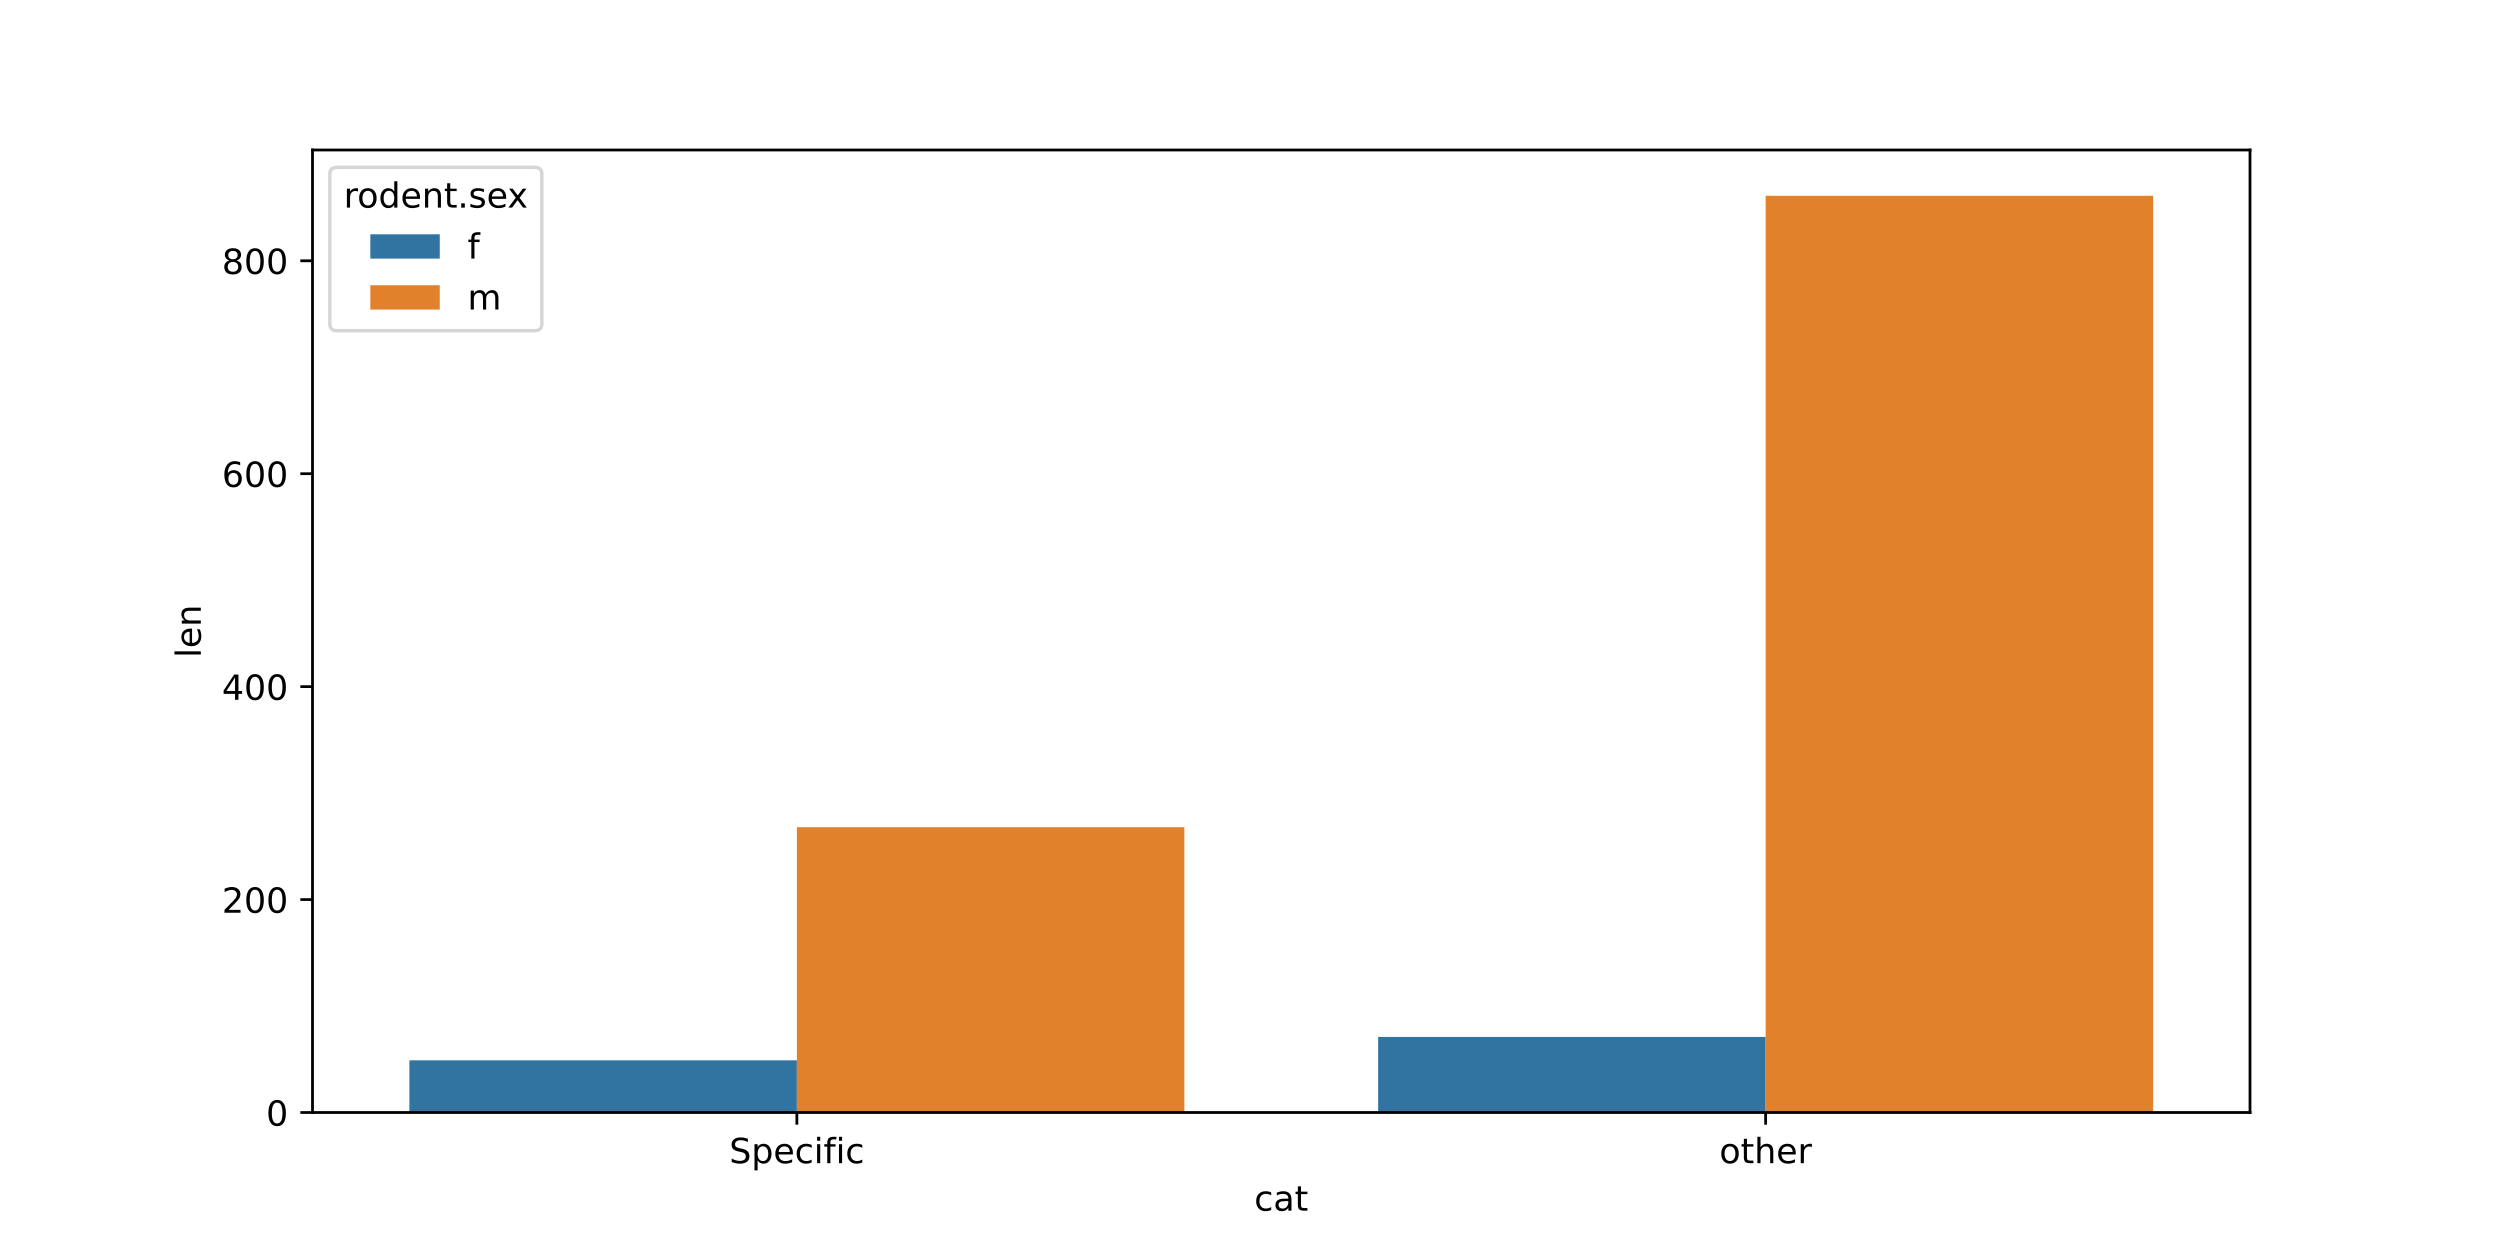
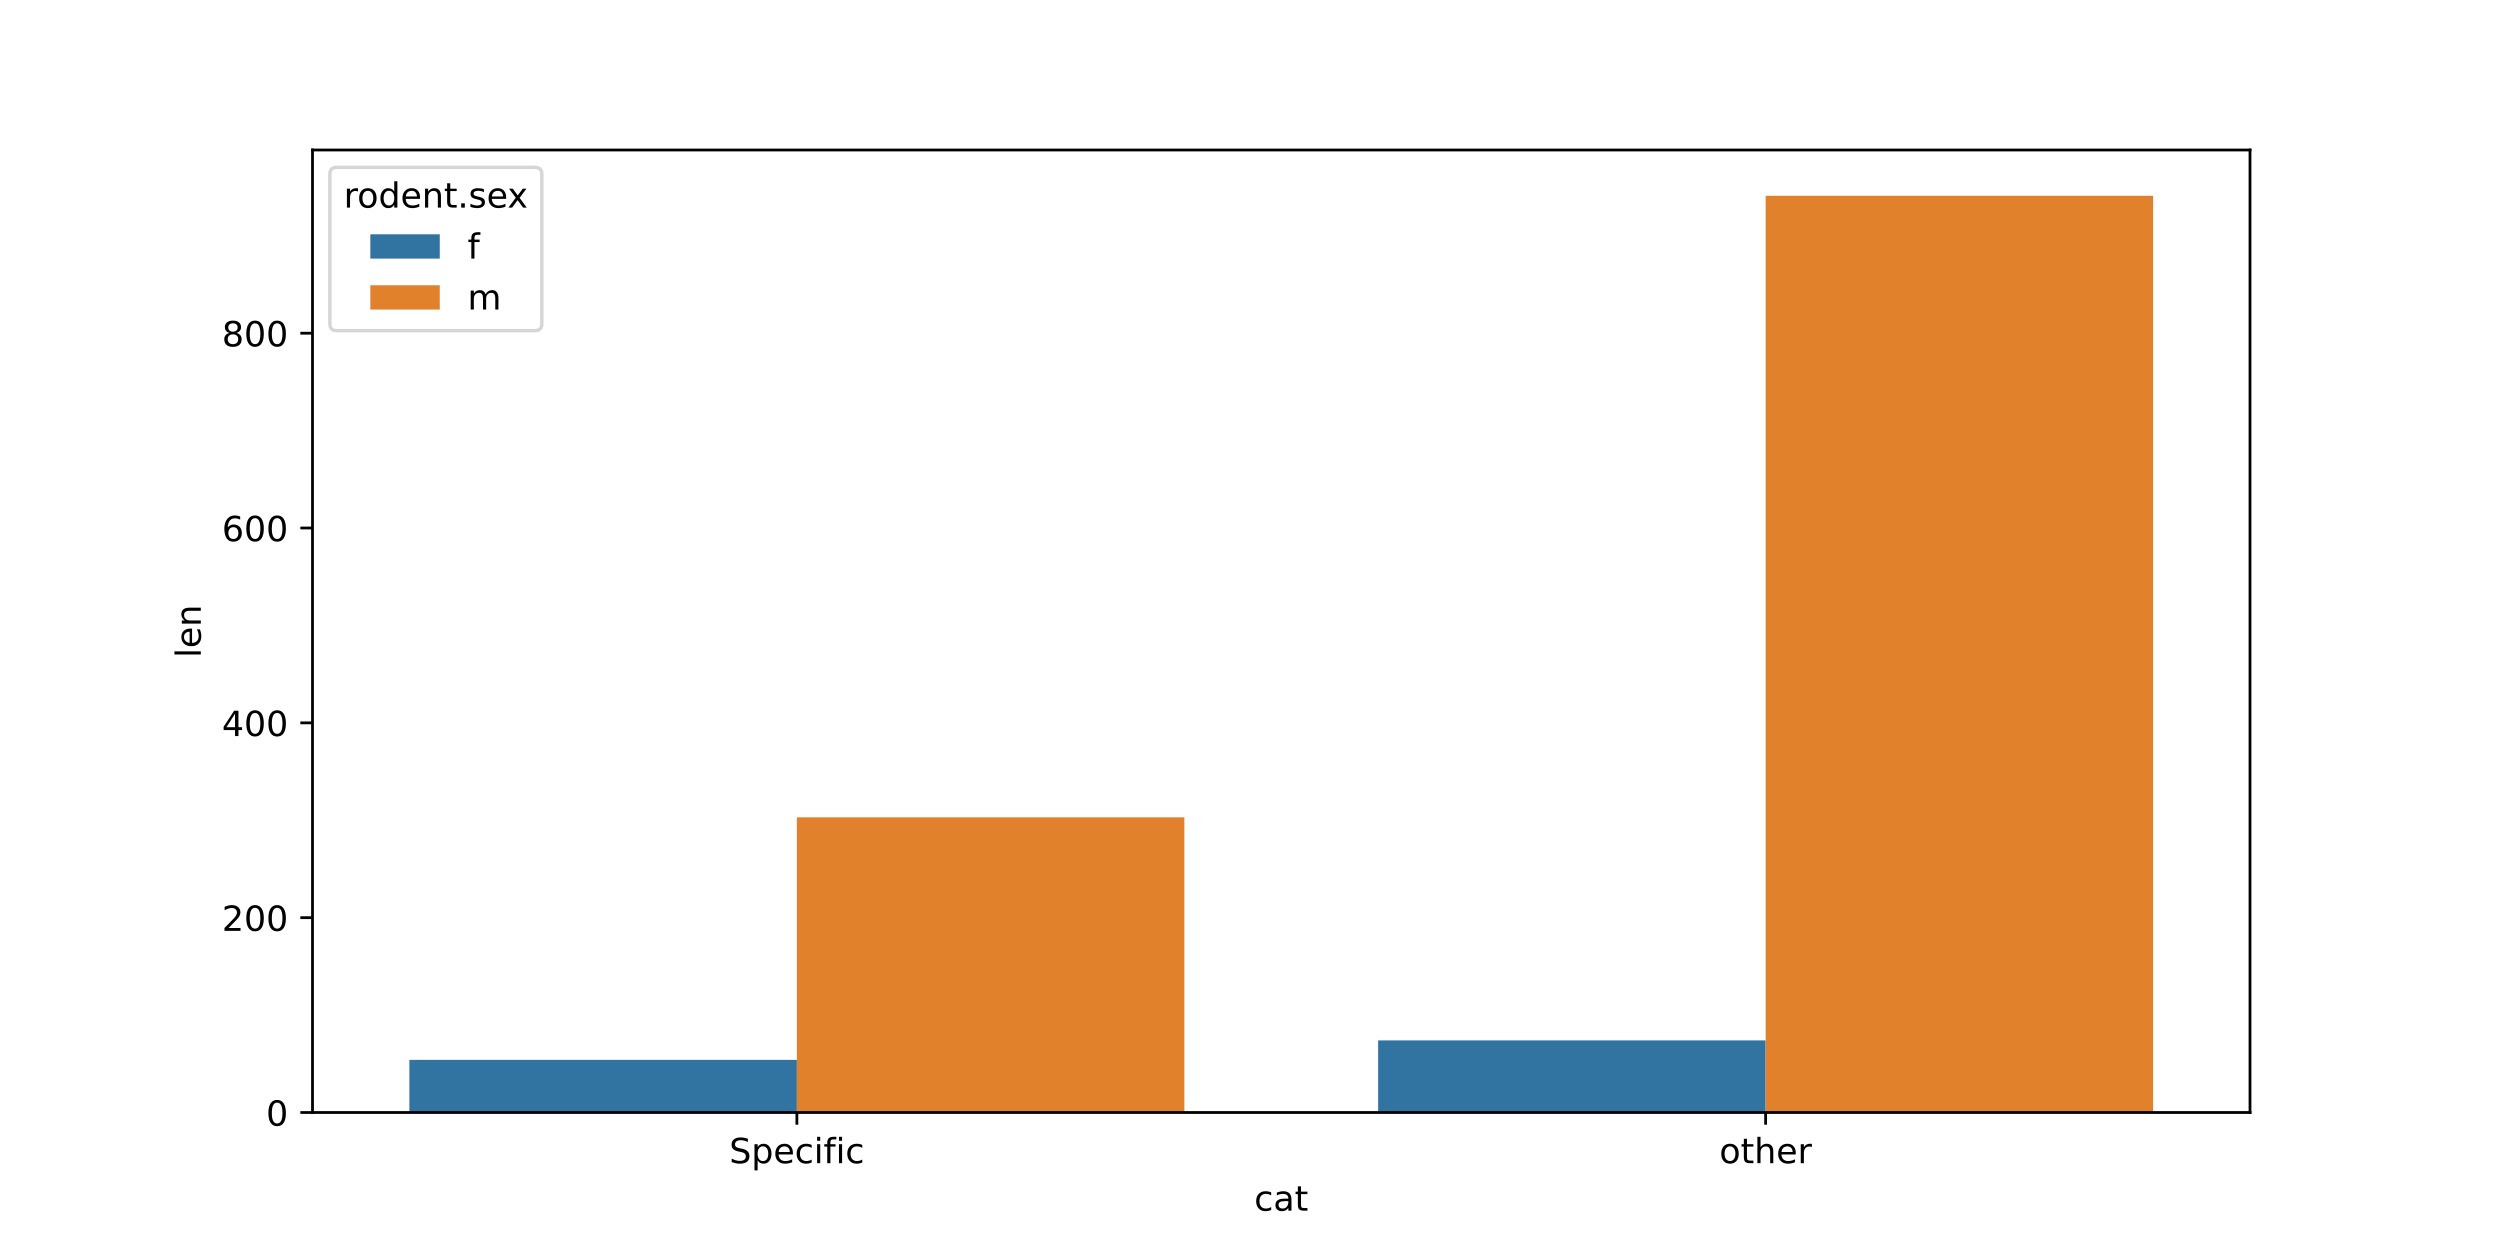
<svg xmlns="http://www.w3.org/2000/svg" xmlns:xlink="http://www.w3.org/1999/xlink" width="720pt" height="360pt" viewBox="0 0 720 360" version="1.1">
  <defs>
    <style type="text/css">*{stroke-linejoin: round; stroke-linecap: butt}</style>
  </defs>
  <g id="figure_1">
    <g id="patch_1">
      <path d="M 0 360  L 720 360  L 720 0  L 0 0  z " style="fill: #ffffff" />
    </g>
    <g id="axes_1">
      <g id="patch_2">
        <path d="M 90 320.4  L 648 320.4  L 648 43.2  L 90 43.2  z " style="fill: #ffffff" />
      </g>
      <g id="patch_3">
-         <path d="M 117.9 320.4  L 229.5 320.4  L 229.5 305.376  L 117.9 305.376  z " clip-path="url(#p1c346c4449)" style="fill: #3274a1" />
+         <path d="M 117.9 320.4  L 229.5 320.4  L 229.5 305.25  L 117.9 305.25  z " clip-path="url(#p2284125291)" style="fill: #3274a1" />
      </g>
      <g id="patch_4">
-         <path d="M 396.9 320.4  L 508.5 320.4  L 508.5 298.63  L 396.9 298.63  z " clip-path="url(#p1c346c4449)" style="fill: #3274a1" />
+         <path d="M 396.9 320.4  L 508.5 320.4  L 508.5 299.639  L 396.9 299.639  z " clip-path="url(#p2284125291)" style="fill: #3274a1" />
      </g>
      <g id="patch_5">
-         <path d="M 229.5 320.4  L 341.1 320.4  L 341.1 238.226  L 229.5 238.226  z " clip-path="url(#p1c346c4449)" style="fill: #e1812c" />
+         <path d="M 229.5 320.4  L 341.1 320.4  L 341.1 235.393  L 229.5 235.393  z " clip-path="url(#p2284125291)" style="fill: #e1812c" />
      </g>
      <g id="patch_6">
-         <path d="M 508.5 320.4  L 620.1 320.4  L 620.1 56.4  L 508.5 56.4  z " clip-path="url(#p1c346c4449)" style="fill: #e1812c" />
+         <path d="M 508.5 320.4  L 620.1 320.4  L 620.1 56.4  L 508.5 56.4  z " clip-path="url(#p2284125291)" style="fill: #e1812c" />
      </g>
      <g id="patch_7">
-         <path d="M 229.5 320.4  L 229.5 320.4  L 229.5 320.4  L 229.5 320.4  z " clip-path="url(#p1c346c4449)" style="fill: #3274a1" />
+         <path d="M 229.5 320.4  L 229.5 320.4  L 229.5 320.4  L 229.5 320.4  z " clip-path="url(#p2284125291)" style="fill: #3274a1" />
      </g>
      <g id="patch_8">
-         <path d="M 229.5 320.4  L 229.5 320.4  L 229.5 320.4  L 229.5 320.4  z " clip-path="url(#p1c346c4449)" style="fill: #e1812c" />
+         <path d="M 229.5 320.4  L 229.5 320.4  L 229.5 320.4  L 229.5 320.4  z " clip-path="url(#p2284125291)" style="fill: #e1812c" />
      </g>
      <g id="matplotlib.axis_1">
        <g id="xtick_1">
          <g id="line2d_1">
            <defs>
-               <path id="me9dd5854e0" d="M 0 0  L 0 3.5  " style="stroke: #000000; stroke-width: 0.8" />
-             </defs>
-             <g>
-               <use xlink:href="#me9dd5854e0" x="229.5" y="320.4" style="stroke: #000000; stroke-width: 0.8" />
+               <path id="mfd91409882" d="M 0 0  L 0 3.5  " style="stroke: #000000; stroke-width: 0.8" />
+             </defs>
+             <g>
+               <use xlink:href="#mfd91409882" x="229.5" y="320.4" style="stroke: #000000; stroke-width: 0.8" />
            </g>
          </g>
          <g id="text_1">
            <g transform="translate(210.0383 334.9984) scale(0.1 -0.1)">
              <defs>
                <path id="DejaVuSans-53" d="M 3425 4513  L 3425 3897  Q 3066 4069 2747 4153  Q 2428 4238 2131 4238  Q 1616 4238 1336 4038  Q 1056 3838 1056 3469  Q 1056 3159 1242 3001  Q 1428 2844 1947 2747  L 2328 2669  Q 3034 2534 3370 2195  Q 3706 1856 3706 1288  Q 3706 609 3251 259  Q 2797 -91 1919 -91  Q 1588 -91 1214 -16  Q 841 59 441 206  L 441 856  Q 825 641 1194 531  Q 1563 422 1919 422  Q 2459 422 2753 634  Q 3047 847 3047 1241  Q 3047 1584 2836 1778  Q 2625 1972 2144 2069  L 1759 2144  Q 1053 2284 737 2584  Q 422 2884 422 3419  Q 422 4038 858 4394  Q 1294 4750 2059 4750  Q 2388 4750 2728 4690  Q 3069 4631 3425 4513  z " transform="scale(0.015625)" />
                <path id="DejaVuSans-70" d="M 1159 525  L 1159 -1331  L 581 -1331  L 581 3500  L 1159 3500  L 1159 2969  Q 1341 3281 1617 3432  Q 1894 3584 2278 3584  Q 2916 3584 3314 3078  Q 3713 2572 3713 1747  Q 3713 922 3314 415  Q 2916 -91 2278 -91  Q 1894 -91 1617 61  Q 1341 213 1159 525  z M 3116 1747  Q 3116 2381 2855 2742  Q 2594 3103 2138 3103  Q 1681 3103 1420 2742  Q 1159 2381 1159 1747  Q 1159 1113 1420 752  Q 1681 391 2138 391  Q 2594 391 2855 752  Q 3116 1113 3116 1747  z " transform="scale(0.015625)" />
                <path id="DejaVuSans-65" d="M 3597 1894  L 3597 1613  L 953 1613  Q 991 1019 1311 708  Q 1631 397 2203 397  Q 2534 397 2845 478  Q 3156 559 3463 722  L 3463 178  Q 3153 47 2828 -22  Q 2503 -91 2169 -91  Q 1331 -91 842 396  Q 353 884 353 1716  Q 353 2575 817 3079  Q 1281 3584 2069 3584  Q 2775 3584 3186 3129  Q 3597 2675 3597 1894  z M 3022 2063  Q 3016 2534 2758 2815  Q 2500 3097 2075 3097  Q 1594 3097 1305 2825  Q 1016 2553 972 2059  L 3022 2063  z " transform="scale(0.015625)" />
                <path id="DejaVuSans-63" d="M 3122 3366  L 3122 2828  Q 2878 2963 2633 3030  Q 2388 3097 2138 3097  Q 1578 3097 1268 2742  Q 959 2388 959 1747  Q 959 1106 1268 751  Q 1578 397 2138 397  Q 2388 397 2633 464  Q 2878 531 3122 666  L 3122 134  Q 2881 22 2623 -34  Q 2366 -91 2075 -91  Q 1284 -91 818 406  Q 353 903 353 1747  Q 353 2603 823 3093  Q 1294 3584 2113 3584  Q 2378 3584 2631 3529  Q 2884 3475 3122 3366  z " transform="scale(0.015625)" />
                <path id="DejaVuSans-69" d="M 603 3500  L 1178 3500  L 1178 0  L 603 0  L 603 3500  z M 603 4863  L 1178 4863  L 1178 4134  L 603 4134  L 603 4863  z " transform="scale(0.015625)" />
                <path id="DejaVuSans-66" d="M 2375 4863  L 2375 4384  L 1825 4384  Q 1516 4384 1395 4259  Q 1275 4134 1275 3809  L 1275 3500  L 2222 3500  L 2222 3053  L 1275 3053  L 1275 0  L 697 0  L 697 3053  L 147 3053  L 147 3500  L 697 3500  L 697 3744  Q 697 4328 969 4595  Q 1241 4863 1831 4863  L 2375 4863  z " transform="scale(0.015625)" />
              </defs>
              <use xlink:href="#DejaVuSans-53" />
              <use xlink:href="#DejaVuSans-70" transform="translate(63.47656 0)" />
              <use xlink:href="#DejaVuSans-65" transform="translate(126.9531 0)" />
              <use xlink:href="#DejaVuSans-63" transform="translate(188.4766 0)" />
              <use xlink:href="#DejaVuSans-69" transform="translate(243.457 0)" />
              <use xlink:href="#DejaVuSans-66" transform="translate(271.2402 0)" />
              <use xlink:href="#DejaVuSans-69" transform="translate(306.4453 0)" />
              <use xlink:href="#DejaVuSans-63" transform="translate(334.2285 0)" />
            </g>
          </g>
        </g>
        <g id="xtick_2">
          <g id="line2d_2">
            <g>
-               <use xlink:href="#me9dd5854e0" x="508.5" y="320.4" style="stroke: #000000; stroke-width: 0.8" />
+               <use xlink:href="#mfd91409882" x="508.5" y="320.4" style="stroke: #000000; stroke-width: 0.8" />
            </g>
          </g>
          <g id="text_2">
            <g transform="translate(495.1797 334.9984) scale(0.1 -0.1)">
              <defs>
                <path id="DejaVuSans-6f" d="M 1959 3097  Q 1497 3097 1228 2736  Q 959 2375 959 1747  Q 959 1119 1226 758  Q 1494 397 1959 397  Q 2419 397 2687 759  Q 2956 1122 2956 1747  Q 2956 2369 2687 2733  Q 2419 3097 1959 3097  z M 1959 3584  Q 2709 3584 3137 3096  Q 3566 2609 3566 1747  Q 3566 888 3137 398  Q 2709 -91 1959 -91  Q 1206 -91 779 398  Q 353 888 353 1747  Q 353 2609 779 3096  Q 1206 3584 1959 3584  z " transform="scale(0.015625)" />
                <path id="DejaVuSans-74" d="M 1172 4494  L 1172 3500  L 2356 3500  L 2356 3053  L 1172 3053  L 1172 1153  Q 1172 725 1289 603  Q 1406 481 1766 481  L 2356 481  L 2356 0  L 1766 0  Q 1100 0 847 248  Q 594 497 594 1153  L 594 3053  L 172 3053  L 172 3500  L 594 3500  L 594 4494  L 1172 4494  z " transform="scale(0.015625)" />
                <path id="DejaVuSans-68" d="M 3513 2113  L 3513 0  L 2938 0  L 2938 2094  Q 2938 2591 2744 2837  Q 2550 3084 2163 3084  Q 1697 3084 1428 2787  Q 1159 2491 1159 1978  L 1159 0  L 581 0  L 581 4863  L 1159 4863  L 1159 2956  Q 1366 3272 1645 3428  Q 1925 3584 2291 3584  Q 2894 3584 3203 3211  Q 3513 2838 3513 2113  z " transform="scale(0.015625)" />
                <path id="DejaVuSans-72" d="M 2631 2963  Q 2534 3019 2420 3045  Q 2306 3072 2169 3072  Q 1681 3072 1420 2755  Q 1159 2438 1159 1844  L 1159 0  L 581 0  L 581 3500  L 1159 3500  L 1159 2956  Q 1341 3275 1631 3429  Q 1922 3584 2338 3584  Q 2397 3584 2469 3576  Q 2541 3569 2628 3553  L 2631 2963  z " transform="scale(0.015625)" />
              </defs>
              <use xlink:href="#DejaVuSans-6f" />
              <use xlink:href="#DejaVuSans-74" transform="translate(61.18164 0)" />
              <use xlink:href="#DejaVuSans-68" transform="translate(100.3906 0)" />
              <use xlink:href="#DejaVuSans-65" transform="translate(163.7695 0)" />
              <use xlink:href="#DejaVuSans-72" transform="translate(225.293 0)" />
            </g>
          </g>
        </g>
        <g id="text_3">
          <g transform="translate(361.2266 348.6766) scale(0.1 -0.1)">
            <defs>
              <path id="DejaVuSans-61" d="M 2194 1759  Q 1497 1759 1228 1600  Q 959 1441 959 1056  Q 959 750 1161 570  Q 1363 391 1709 391  Q 2188 391 2477 730  Q 2766 1069 2766 1631  L 2766 1759  L 2194 1759  z M 3341 1997  L 3341 0  L 2766 0  L 2766 531  Q 2569 213 2275 61  Q 1981 -91 1556 -91  Q 1019 -91 701 211  Q 384 513 384 1019  Q 384 1609 779 1909  Q 1175 2209 1959 2209  L 2766 2209  L 2766 2266  Q 2766 2663 2505 2880  Q 2244 3097 1772 3097  Q 1472 3097 1187 3025  Q 903 2953 641 2809  L 641 3341  Q 956 3463 1253 3523  Q 1550 3584 1831 3584  Q 2591 3584 2966 3190  Q 3341 2797 3341 1997  z " transform="scale(0.015625)" />
            </defs>
            <use xlink:href="#DejaVuSans-63" />
            <use xlink:href="#DejaVuSans-61" transform="translate(54.98047 0)" />
            <use xlink:href="#DejaVuSans-74" transform="translate(116.2598 0)" />
          </g>
        </g>
      </g>
      <g id="matplotlib.axis_2">
        <g id="ytick_1">
          <g id="line2d_3">
            <defs>
-               <path id="m4dabfea99e" d="M 0 0  L -3.5 0  " style="stroke: #000000; stroke-width: 0.8" />
-             </defs>
-             <g>
-               <use xlink:href="#m4dabfea99e" x="90" y="320.4" style="stroke: #000000; stroke-width: 0.8" />
+               <path id="mdb3bd184c8" d="M 0 0  L -3.5 0  " style="stroke: #000000; stroke-width: 0.8" />
+             </defs>
+             <g>
+               <use xlink:href="#mdb3bd184c8" x="90" y="320.4" style="stroke: #000000; stroke-width: 0.8" />
            </g>
          </g>
          <g id="text_4">
            <g transform="translate(76.6375 324.1992) scale(0.1 -0.1)">
              <defs>
                <path id="DejaVuSans-30" d="M 2034 4250  Q 1547 4250 1301 3770  Q 1056 3291 1056 2328  Q 1056 1369 1301 889  Q 1547 409 2034 409  Q 2525 409 2770 889  Q 3016 1369 3016 2328  Q 3016 3291 2770 3770  Q 2525 4250 2034 4250  z M 2034 4750  Q 2819 4750 3233 4129  Q 3647 3509 3647 2328  Q 3647 1150 3233 529  Q 2819 -91 2034 -91  Q 1250 -91 836 529  Q 422 1150 422 2328  Q 422 3509 836 4129  Q 1250 4750 2034 4750  z " transform="scale(0.015625)" />
              </defs>
              <use xlink:href="#DejaVuSans-30" />
            </g>
          </g>
        </g>
        <g id="ytick_2">
          <g id="line2d_4">
            <g>
-               <use xlink:href="#m4dabfea99e" x="90" y="259.076" style="stroke: #000000; stroke-width: 0.8" />
+               <use xlink:href="#mdb3bd184c8" x="90" y="264.289" style="stroke: #000000; stroke-width: 0.8" />
            </g>
          </g>
          <g id="text_5">
-             <g transform="translate(63.9125 262.8752) scale(0.1 -0.1)">
+             <g transform="translate(63.9125 268.0887) scale(0.1 -0.1)">
              <defs>
                <path id="DejaVuSans-32" d="M 1228 531  L 3431 531  L 3431 0  L 469 0  L 469 531  Q 828 903 1448 1529  Q 2069 2156 2228 2338  Q 2531 2678 2651 2914  Q 2772 3150 2772 3378  Q 2772 3750 2511 3984  Q 2250 4219 1831 4219  Q 1534 4219 1204 4116  Q 875 4013 500 3803  L 500 4441  Q 881 4594 1212 4672  Q 1544 4750 1819 4750  Q 2544 4750 2975 4387  Q 3406 4025 3406 3419  Q 3406 3131 3298 2873  Q 3191 2616 2906 2266  Q 2828 2175 2409 1742  Q 1991 1309 1228 531  z " transform="scale(0.015625)" />
              </defs>
              <use xlink:href="#DejaVuSans-32" />
              <use xlink:href="#DejaVuSans-30" transform="translate(63.62305 0)" />
              <use xlink:href="#DejaVuSans-30" transform="translate(127.2461 0)" />
            </g>
          </g>
        </g>
        <g id="ytick_3">
          <g id="line2d_5">
            <g>
-               <use xlink:href="#m4dabfea99e" x="90" y="197.752" style="stroke: #000000; stroke-width: 0.8" />
+               <use xlink:href="#mdb3bd184c8" x="90" y="208.179" style="stroke: #000000; stroke-width: 0.8" />
            </g>
          </g>
          <g id="text_6">
-             <g transform="translate(63.9125 201.5511) scale(0.1 -0.1)">
+             <g transform="translate(63.9125 211.9782) scale(0.1 -0.1)">
              <defs>
                <path id="DejaVuSans-34" d="M 2419 4116  L 825 1625  L 2419 1625  L 2419 4116  z M 2253 4666  L 3047 4666  L 3047 1625  L 3713 1625  L 3713 1100  L 3047 1100  L 3047 0  L 2419 0  L 2419 1100  L 313 1100  L 313 1709  L 2253 4666  z " transform="scale(0.015625)" />
              </defs>
              <use xlink:href="#DejaVuSans-34" />
              <use xlink:href="#DejaVuSans-30" transform="translate(63.62305 0)" />
              <use xlink:href="#DejaVuSans-30" transform="translate(127.2461 0)" />
            </g>
          </g>
        </g>
        <g id="ytick_4">
          <g id="line2d_6">
            <g>
-               <use xlink:href="#m4dabfea99e" x="90" y="136.428" style="stroke: #000000; stroke-width: 0.8" />
+               <use xlink:href="#mdb3bd184c8" x="90" y="152.068" style="stroke: #000000; stroke-width: 0.8" />
            </g>
          </g>
          <g id="text_7">
-             <g transform="translate(63.9125 140.2271) scale(0.1 -0.1)">
+             <g transform="translate(63.9125 155.8677) scale(0.1 -0.1)">
              <defs>
                <path id="DejaVuSans-36" d="M 2113 2584  Q 1688 2584 1439 2293  Q 1191 2003 1191 1497  Q 1191 994 1439 701  Q 1688 409 2113 409  Q 2538 409 2786 701  Q 3034 994 3034 1497  Q 3034 2003 2786 2293  Q 2538 2584 2113 2584  z M 3366 4563  L 3366 3988  Q 3128 4100 2886 4159  Q 2644 4219 2406 4219  Q 1781 4219 1451 3797  Q 1122 3375 1075 2522  Q 1259 2794 1537 2939  Q 1816 3084 2150 3084  Q 2853 3084 3261 2657  Q 3669 2231 3669 1497  Q 3669 778 3244 343  Q 2819 -91 2113 -91  Q 1303 -91 875 529  Q 447 1150 447 2328  Q 447 3434 972 4092  Q 1497 4750 2381 4750  Q 2619 4750 2861 4703  Q 3103 4656 3366 4563  z " transform="scale(0.015625)" />
              </defs>
              <use xlink:href="#DejaVuSans-36" />
              <use xlink:href="#DejaVuSans-30" transform="translate(63.62305 0)" />
              <use xlink:href="#DejaVuSans-30" transform="translate(127.2461 0)" />
            </g>
          </g>
        </g>
        <g id="ytick_5">
          <g id="line2d_7">
            <g>
-               <use xlink:href="#m4dabfea99e" x="90" y="75.104" style="stroke: #000000; stroke-width: 0.8" />
+               <use xlink:href="#mdb3bd184c8" x="90" y="95.958" style="stroke: #000000; stroke-width: 0.8" />
            </g>
          </g>
          <g id="text_8">
-             <g transform="translate(63.9125 78.90305) scale(0.1 -0.1)">
+             <g transform="translate(63.9125 99.75714) scale(0.1 -0.1)">
              <defs>
                <path id="DejaVuSans-38" d="M 2034 2216  Q 1584 2216 1326 1975  Q 1069 1734 1069 1313  Q 1069 891 1326 650  Q 1584 409 2034 409  Q 2484 409 2743 651  Q 3003 894 3003 1313  Q 3003 1734 2745 1975  Q 2488 2216 2034 2216  z M 1403 2484  Q 997 2584 770 2862  Q 544 3141 544 3541  Q 544 4100 942 4425  Q 1341 4750 2034 4750  Q 2731 4750 3128 4425  Q 3525 4100 3525 3541  Q 3525 3141 3298 2862  Q 3072 2584 2669 2484  Q 3125 2378 3379 2068  Q 3634 1759 3634 1313  Q 3634 634 3220 271  Q 2806 -91 2034 -91  Q 1263 -91 848 271  Q 434 634 434 1313  Q 434 1759 690 2068  Q 947 2378 1403 2484  z M 1172 3481  Q 1172 3119 1398 2916  Q 1625 2713 2034 2713  Q 2441 2713 2670 2916  Q 2900 3119 2900 3481  Q 2900 3844 2670 4047  Q 2441 4250 2034 4250  Q 1625 4250 1398 4047  Q 1172 3844 1172 3481  z " transform="scale(0.015625)" />
              </defs>
              <use xlink:href="#DejaVuSans-38" />
              <use xlink:href="#DejaVuSans-30" transform="translate(63.62305 0)" />
              <use xlink:href="#DejaVuSans-30" transform="translate(127.2461 0)" />
            </g>
          </g>
        </g>
        <g id="text_9">
          <g transform="translate(57.83281 189.4344) rotate(-90) scale(0.1 -0.1)">
            <defs>
              <path id="DejaVuSans-6c" d="M 603 4863  L 1178 4863  L 1178 0  L 603 0  L 603 4863  z " transform="scale(0.015625)" />
              <path id="DejaVuSans-6e" d="M 3513 2113  L 3513 0  L 2938 0  L 2938 2094  Q 2938 2591 2744 2837  Q 2550 3084 2163 3084  Q 1697 3084 1428 2787  Q 1159 2491 1159 1978  L 1159 0  L 581 0  L 581 3500  L 1159 3500  L 1159 2956  Q 1366 3272 1645 3428  Q 1925 3584 2291 3584  Q 2894 3584 3203 3211  Q 3513 2838 3513 2113  z " transform="scale(0.015625)" />
            </defs>
            <use xlink:href="#DejaVuSans-6c" />
            <use xlink:href="#DejaVuSans-65" transform="translate(27.7832 0)" />
            <use xlink:href="#DejaVuSans-6e" transform="translate(89.30664 0)" />
          </g>
        </g>
      </g>
      <g id="line2d_8">
-         <path clip-path="url(#p1c346c4449)" style="fill: none; stroke: #424242; stroke-width: 2.25; stroke-linecap: square" />
+         <path clip-path="url(#p2284125291)" style="fill: none; stroke: #424242; stroke-width: 2.25; stroke-linecap: square" />
      </g>
      <g id="line2d_9">
-         <path clip-path="url(#p1c346c4449)" style="fill: none; stroke: #424242; stroke-width: 2.25; stroke-linecap: square" />
+         <path clip-path="url(#p2284125291)" style="fill: none; stroke: #424242; stroke-width: 2.25; stroke-linecap: square" />
      </g>
      <g id="line2d_10">
-         <path clip-path="url(#p1c346c4449)" style="fill: none; stroke: #424242; stroke-width: 2.25; stroke-linecap: square" />
+         <path clip-path="url(#p2284125291)" style="fill: none; stroke: #424242; stroke-width: 2.25; stroke-linecap: square" />
      </g>
      <g id="line2d_11">
-         <path clip-path="url(#p1c346c4449)" style="fill: none; stroke: #424242; stroke-width: 2.25; stroke-linecap: square" />
+         <path clip-path="url(#p2284125291)" style="fill: none; stroke: #424242; stroke-width: 2.25; stroke-linecap: square" />
      </g>
      <g id="patch_9">
        <path d="M 90 320.4  L 90 43.2  " style="fill: none; stroke: #000000; stroke-width: 0.8; stroke-linejoin: miter; stroke-linecap: square" />
      </g>
      <g id="patch_10">
        <path d="M 648 320.4  L 648 43.2  " style="fill: none; stroke: #000000; stroke-width: 0.8; stroke-linejoin: miter; stroke-linecap: square" />
      </g>
      <g id="patch_11">
        <path d="M 90 320.4  L 648 320.4  " style="fill: none; stroke: #000000; stroke-width: 0.8; stroke-linejoin: miter; stroke-linecap: square" />
      </g>
      <g id="patch_12">
        <path d="M 90 43.2  L 648 43.2  " style="fill: none; stroke: #000000; stroke-width: 0.8; stroke-linejoin: miter; stroke-linecap: square" />
      </g>
      <g id="legend_1">
        <g id="patch_13">
          <path d="M 97 95.234  L 154.048 95.234  Q 156.048 95.234 156.048 93.234  L 156.048 50.2  Q 156.048 48.2 154.048 48.2  L 97 48.2  Q 95 48.2 95 50.2  L 95 93.234  Q 95 95.234 97 95.234  z " style="fill: #ffffff; opacity: 0.8; stroke: #cccccc; stroke-linejoin: miter" />
        </g>
        <g id="text_10">
          <g transform="translate(99 59.79844) scale(0.1 -0.1)">
            <defs>
              <path id="DejaVuSans-64" d="M 2906 2969  L 2906 4863  L 3481 4863  L 3481 0  L 2906 0  L 2906 525  Q 2725 213 2448 61  Q 2172 -91 1784 -91  Q 1150 -91 751 415  Q 353 922 353 1747  Q 353 2572 751 3078  Q 1150 3584 1784 3584  Q 2172 3584 2448 3432  Q 2725 3281 2906 2969  z M 947 1747  Q 947 1113 1208 752  Q 1469 391 1925 391  Q 2381 391 2643 752  Q 2906 1113 2906 1747  Q 2906 2381 2643 2742  Q 2381 3103 1925 3103  Q 1469 3103 1208 2742  Q 947 2381 947 1747  z " transform="scale(0.015625)" />
              <path id="DejaVuSans-2e" d="M 684 794  L 1344 794  L 1344 0  L 684 0  L 684 794  z " transform="scale(0.015625)" />
              <path id="DejaVuSans-73" d="M 2834 3397  L 2834 2853  Q 2591 2978 2328 3040  Q 2066 3103 1784 3103  Q 1356 3103 1142 2972  Q 928 2841 928 2578  Q 928 2378 1081 2264  Q 1234 2150 1697 2047  L 1894 2003  Q 2506 1872 2764 1633  Q 3022 1394 3022 966  Q 3022 478 2636 193  Q 2250 -91 1575 -91  Q 1294 -91 989 -36  Q 684 19 347 128  L 347 722  Q 666 556 975 473  Q 1284 391 1588 391  Q 1994 391 2212 530  Q 2431 669 2431 922  Q 2431 1156 2273 1281  Q 2116 1406 1581 1522  L 1381 1569  Q 847 1681 609 1914  Q 372 2147 372 2553  Q 372 3047 722 3315  Q 1072 3584 1716 3584  Q 2034 3584 2315 3537  Q 2597 3491 2834 3397  z " transform="scale(0.015625)" />
              <path id="DejaVuSans-78" d="M 3513 3500  L 2247 1797  L 3578 0  L 2900 0  L 1881 1375  L 863 0  L 184 0  L 1544 1831  L 300 3500  L 978 3500  L 1906 2253  L 2834 3500  L 3513 3500  z " transform="scale(0.015625)" />
            </defs>
            <use xlink:href="#DejaVuSans-72" />
            <use xlink:href="#DejaVuSans-6f" transform="translate(38.86328 0)" />
            <use xlink:href="#DejaVuSans-64" transform="translate(100.0449 0)" />
            <use xlink:href="#DejaVuSans-65" transform="translate(163.5215 0)" />
            <use xlink:href="#DejaVuSans-6e" transform="translate(225.0449 0)" />
            <use xlink:href="#DejaVuSans-74" transform="translate(288.4238 0)" />
            <use xlink:href="#DejaVuSans-2e" transform="translate(327.6328 0)" />
            <use xlink:href="#DejaVuSans-73" transform="translate(359.4199 0)" />
            <use xlink:href="#DejaVuSans-65" transform="translate(411.5195 0)" />
            <use xlink:href="#DejaVuSans-78" transform="translate(471.293 0)" />
          </g>
        </g>
        <g id="patch_14">
          <path d="M 106.654 74.477  L 126.654 74.477  L 126.654 67.477  L 106.654 67.477  z " style="fill: #3274a1" />
        </g>
        <g id="text_11">
          <g transform="translate(134.6539 74.47656) scale(0.1 -0.1)">
            <use xlink:href="#DejaVuSans-66" />
          </g>
        </g>
        <g id="patch_15">
          <path d="M 106.654 89.155  L 126.654 89.155  L 126.654 82.155  L 106.654 82.155  z " style="fill: #e1812c" />
        </g>
        <g id="text_12">
          <g transform="translate(134.6539 89.15469) scale(0.1 -0.1)">
            <defs>
              <path id="DejaVuSans-6d" d="M 3328 2828  Q 3544 3216 3844 3400  Q 4144 3584 4550 3584  Q 5097 3584 5394 3201  Q 5691 2819 5691 2113  L 5691 0  L 5113 0  L 5113 2094  Q 5113 2597 4934 2840  Q 4756 3084 4391 3084  Q 3944 3084 3684 2787  Q 3425 2491 3425 1978  L 3425 0  L 2847 0  L 2847 2094  Q 2847 2600 2669 2842  Q 2491 3084 2119 3084  Q 1678 3084 1418 2786  Q 1159 2488 1159 1978  L 1159 0  L 581 0  L 581 3500  L 1159 3500  L 1159 2956  Q 1356 3278 1631 3431  Q 1906 3584 2284 3584  Q 2666 3584 2933 3390  Q 3200 3197 3328 2828  z " transform="scale(0.015625)" />
            </defs>
            <use xlink:href="#DejaVuSans-6d" />
          </g>
        </g>
      </g>
    </g>
  </g>
  <defs>
-     <clipPath id="p1c346c4449">
+     <clipPath id="p2284125291">
      <rect x="90" y="43.2" width="558" height="277.2" />
    </clipPath>
  </defs>
</svg>
